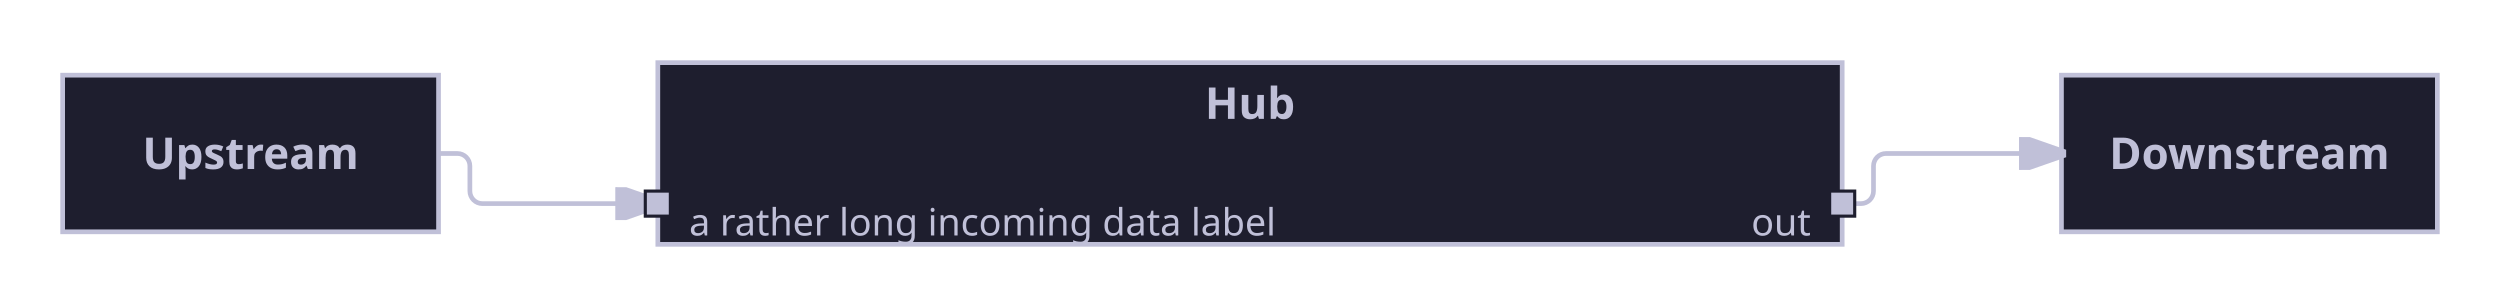
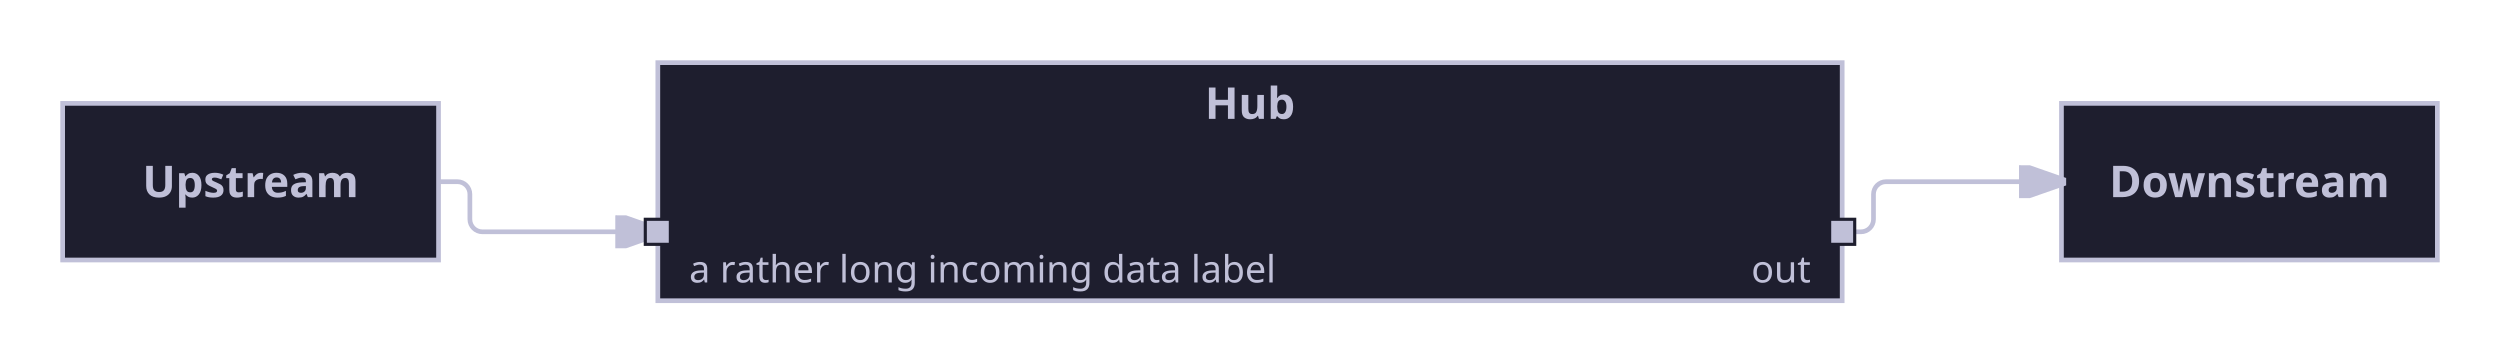
- <svg xmlns="http://www.w3.org/2000/svg" width="798.08" height="98.00" viewBox="0 0 798.08 98.00">
+ <svg xmlns="http://www.w3.org/2000/svg" width="798.08" height="116.00" viewBox="0 0 798.08 116.00">
  <defs>
    <marker id="line-end-open-chevron" markerWidth="10" markerHeight="7" refX="9" refY="3.5" orient="auto">
      <polyline points="0 0, 10 3.5, 0 7" fill="none" stroke="#C0C0D8" stroke-width="1.50" />
    </marker>
    <marker id="line-end-hollow-triangle" markerWidth="10" markerHeight="7" refX="9" refY="3.5" orient="auto">
      <polygon points="0 0, 10 3.5, 0 7" fill="#1E1E2E" stroke="#C0C0D8" stroke-width="1.50" />
    </marker>
    <marker id="line-end-filled-arrow" markerWidth="10" markerHeight="7" refX="9" refY="3.5" orient="auto">
      <polygon points="0 0, 10 3.5, 0 7" fill="#C0C0D8" stroke="#C0C0D8" stroke-width="1.50" />
    </marker>
    <marker id="line-end-hollow-triangle-crossbar" markerWidth="10" markerHeight="7" refX="9" refY="3.5" orient="auto">
      <polygon points="0 0, 10 3.5, 0 7" fill="#1E1E2E" stroke="#C0C0D8" stroke-width="1.50" />
      <line x1="7" y1="0" x2="7" y2="7" stroke="#C0C0D8" stroke-width="1.50" />
    </marker>
    <marker id="line-end-hollow-diamond" markerWidth="14" markerHeight="8" refX="13" refY="4" orient="auto">
      <polygon points="1 4, 7 0, 13 4, 7 8" fill="#1E1E2E" stroke="#C0C0D8" stroke-width="1.50" />
    </marker>
    <marker id="line-end-filled-diamond" markerWidth="14" markerHeight="8" refX="13" refY="4" orient="auto">
      <polygon points="1 4, 7 0, 13 4, 7 8" fill="#C0C0D8" stroke="#C0C0D8" stroke-width="1.50" />
    </marker>
    <marker id="line-end-circle" markerWidth="10" markerHeight="10" refX="9" refY="5" orient="auto">
      <circle cx="5" cy="5" r="4" fill="#1E1E2E" stroke="#C0C0D8" stroke-width="1.50" />
    </marker>
    <marker id="line-end-bar" markerWidth="4" markerHeight="12" refX="2" refY="6" orient="auto">
      <line x1="2" y1="0" x2="2" y2="12" stroke="#C0C0D8" stroke-width="1.50" />
    </marker>
    <filter id="label-bg" x="-0.05" y="-0.05" width="1.1" height="1.1">
      <feFlood flood-color="#1E1E2E" />
      <feComposite in="SourceGraphic" operator="over" />
    </filter>
  </defs>
-   <rect x="20.00" y="24.00" width="120.00" height="50.00" fill="#1E1E2E" stroke="#C0C0D8" stroke-width="1.50" />
-   <text x="80.00" y="49.00" font-family="Noto Sans, sans-serif" font-size="14.00" font-weight="bold" fill="#C0C0D8" text-anchor="middle" dominant-baseline="middle">Upstream</text>
-   <rect x="210.00" y="20.00" width="378.08" height="58.00" fill="#1E1E2E" stroke="#C0C0D8" stroke-width="1.50" />
+   <rect x="20.00" y="33.00" width="120.00" height="50.00" fill="#1E1E2E" stroke="#C0C0D8" stroke-width="1.50" />
+   <text x="80.00" y="58.00" font-family="Noto Sans, sans-serif" font-size="14.00" font-weight="bold" fill="#C0C0D8" text-anchor="middle" dominant-baseline="middle">Upstream</text>
+   <rect x="210.00" y="20.00" width="378.08" height="76.00" fill="#1E1E2E" stroke="#C0C0D8" stroke-width="1.50" />
  <text x="399.04" y="33.00" font-family="Noto Sans, sans-serif" font-size="14.00" font-weight="bold" fill="#C0C0D8" text-anchor="middle" dominant-baseline="middle">Hub</text>
-   <rect x="658.08" y="24.00" width="120.00" height="50.00" fill="#1E1E2E" stroke="#C0C0D8" stroke-width="1.50" />
-   <text x="718.08" y="49.00" font-family="Noto Sans, sans-serif" font-size="14.00" font-weight="bold" fill="#C0C0D8" text-anchor="middle" dominant-baseline="middle">Downstream</text>
-   <path d="M 140.00 49.00 L 146.00 49.00 A 4.00 4.00 0 0 1 150.00 53.00 L 150.00 61.00 A 4.00 4.00 0 0 0 154.00 65.00 L 210.00 65.00" fill="none" stroke="#C0C0D8" stroke-width="1.50" marker-end="url(#line-end-filled-arrow)" />
-   <rect x="206.00" y="61.00" width="8.00" height="8.00" fill="#C0C0D8" stroke="#1E1E2E" stroke-width="1.00" />
-   <text x="220.00" y="71.00" font-family="Noto Sans, sans-serif" font-size="12.00" fill="#C0C0D8" text-anchor="start" dominant-baseline="middle">a rather long incoming data label</text>
-   <path d="M 588.08 65.00 L 594.08 65.00 A 4.00 4.00 0 0 0 598.08 61.00 L 598.08 53.00 A 4.00 4.00 0 0 1 602.08 49.00 L 658.08 49.00" fill="none" stroke="#C0C0D8" stroke-width="1.50" marker-end="url(#line-end-filled-arrow)" />
-   <rect x="584.08" y="61.00" width="8.00" height="8.00" fill="#C0C0D8" stroke="#1E1E2E" stroke-width="1.00" />
-   <text x="578.08" y="71.00" font-family="Noto Sans, sans-serif" font-size="12.00" fill="#C0C0D8" text-anchor="end" dominant-baseline="middle">out</text>
+   <rect x="658.08" y="33.00" width="120.00" height="50.00" fill="#1E1E2E" stroke="#C0C0D8" stroke-width="1.50" />
+   <text x="718.08" y="58.00" font-family="Noto Sans, sans-serif" font-size="14.00" font-weight="bold" fill="#C0C0D8" text-anchor="middle" dominant-baseline="middle">Downstream</text>
+   <path d="M 140.00 58.00 L 146.00 58.00 A 4.00 4.00 0 0 1 150.00 62.00 L 150.00 70.00 A 4.00 4.00 0 0 0 154.00 74.00 L 210.00 74.00" fill="none" stroke="#C0C0D8" stroke-width="1.50" marker-end="url(#line-end-filled-arrow)" />
+   <rect x="206.00" y="70.00" width="8.00" height="8.00" fill="#C0C0D8" stroke="#1E1E2E" stroke-width="1.00" />
+   <text x="220.00" y="86.00" font-family="Noto Sans, sans-serif" font-size="12.00" fill="#C0C0D8" text-anchor="start" dominant-baseline="middle">a rather long incoming data label</text>
+   <path d="M 588.08 74.00 L 594.08 74.00 A 4.00 4.00 0 0 0 598.08 70.00 L 598.08 62.00 A 4.00 4.00 0 0 1 602.08 58.00 L 658.08 58.00" fill="none" stroke="#C0C0D8" stroke-width="1.50" marker-end="url(#line-end-filled-arrow)" />
+   <rect x="584.08" y="70.00" width="8.00" height="8.00" fill="#C0C0D8" stroke="#1E1E2E" stroke-width="1.00" />
+   <text x="578.08" y="86.00" font-family="Noto Sans, sans-serif" font-size="12.00" fill="#C0C0D8" text-anchor="end" dominant-baseline="middle">out</text>
</svg>
